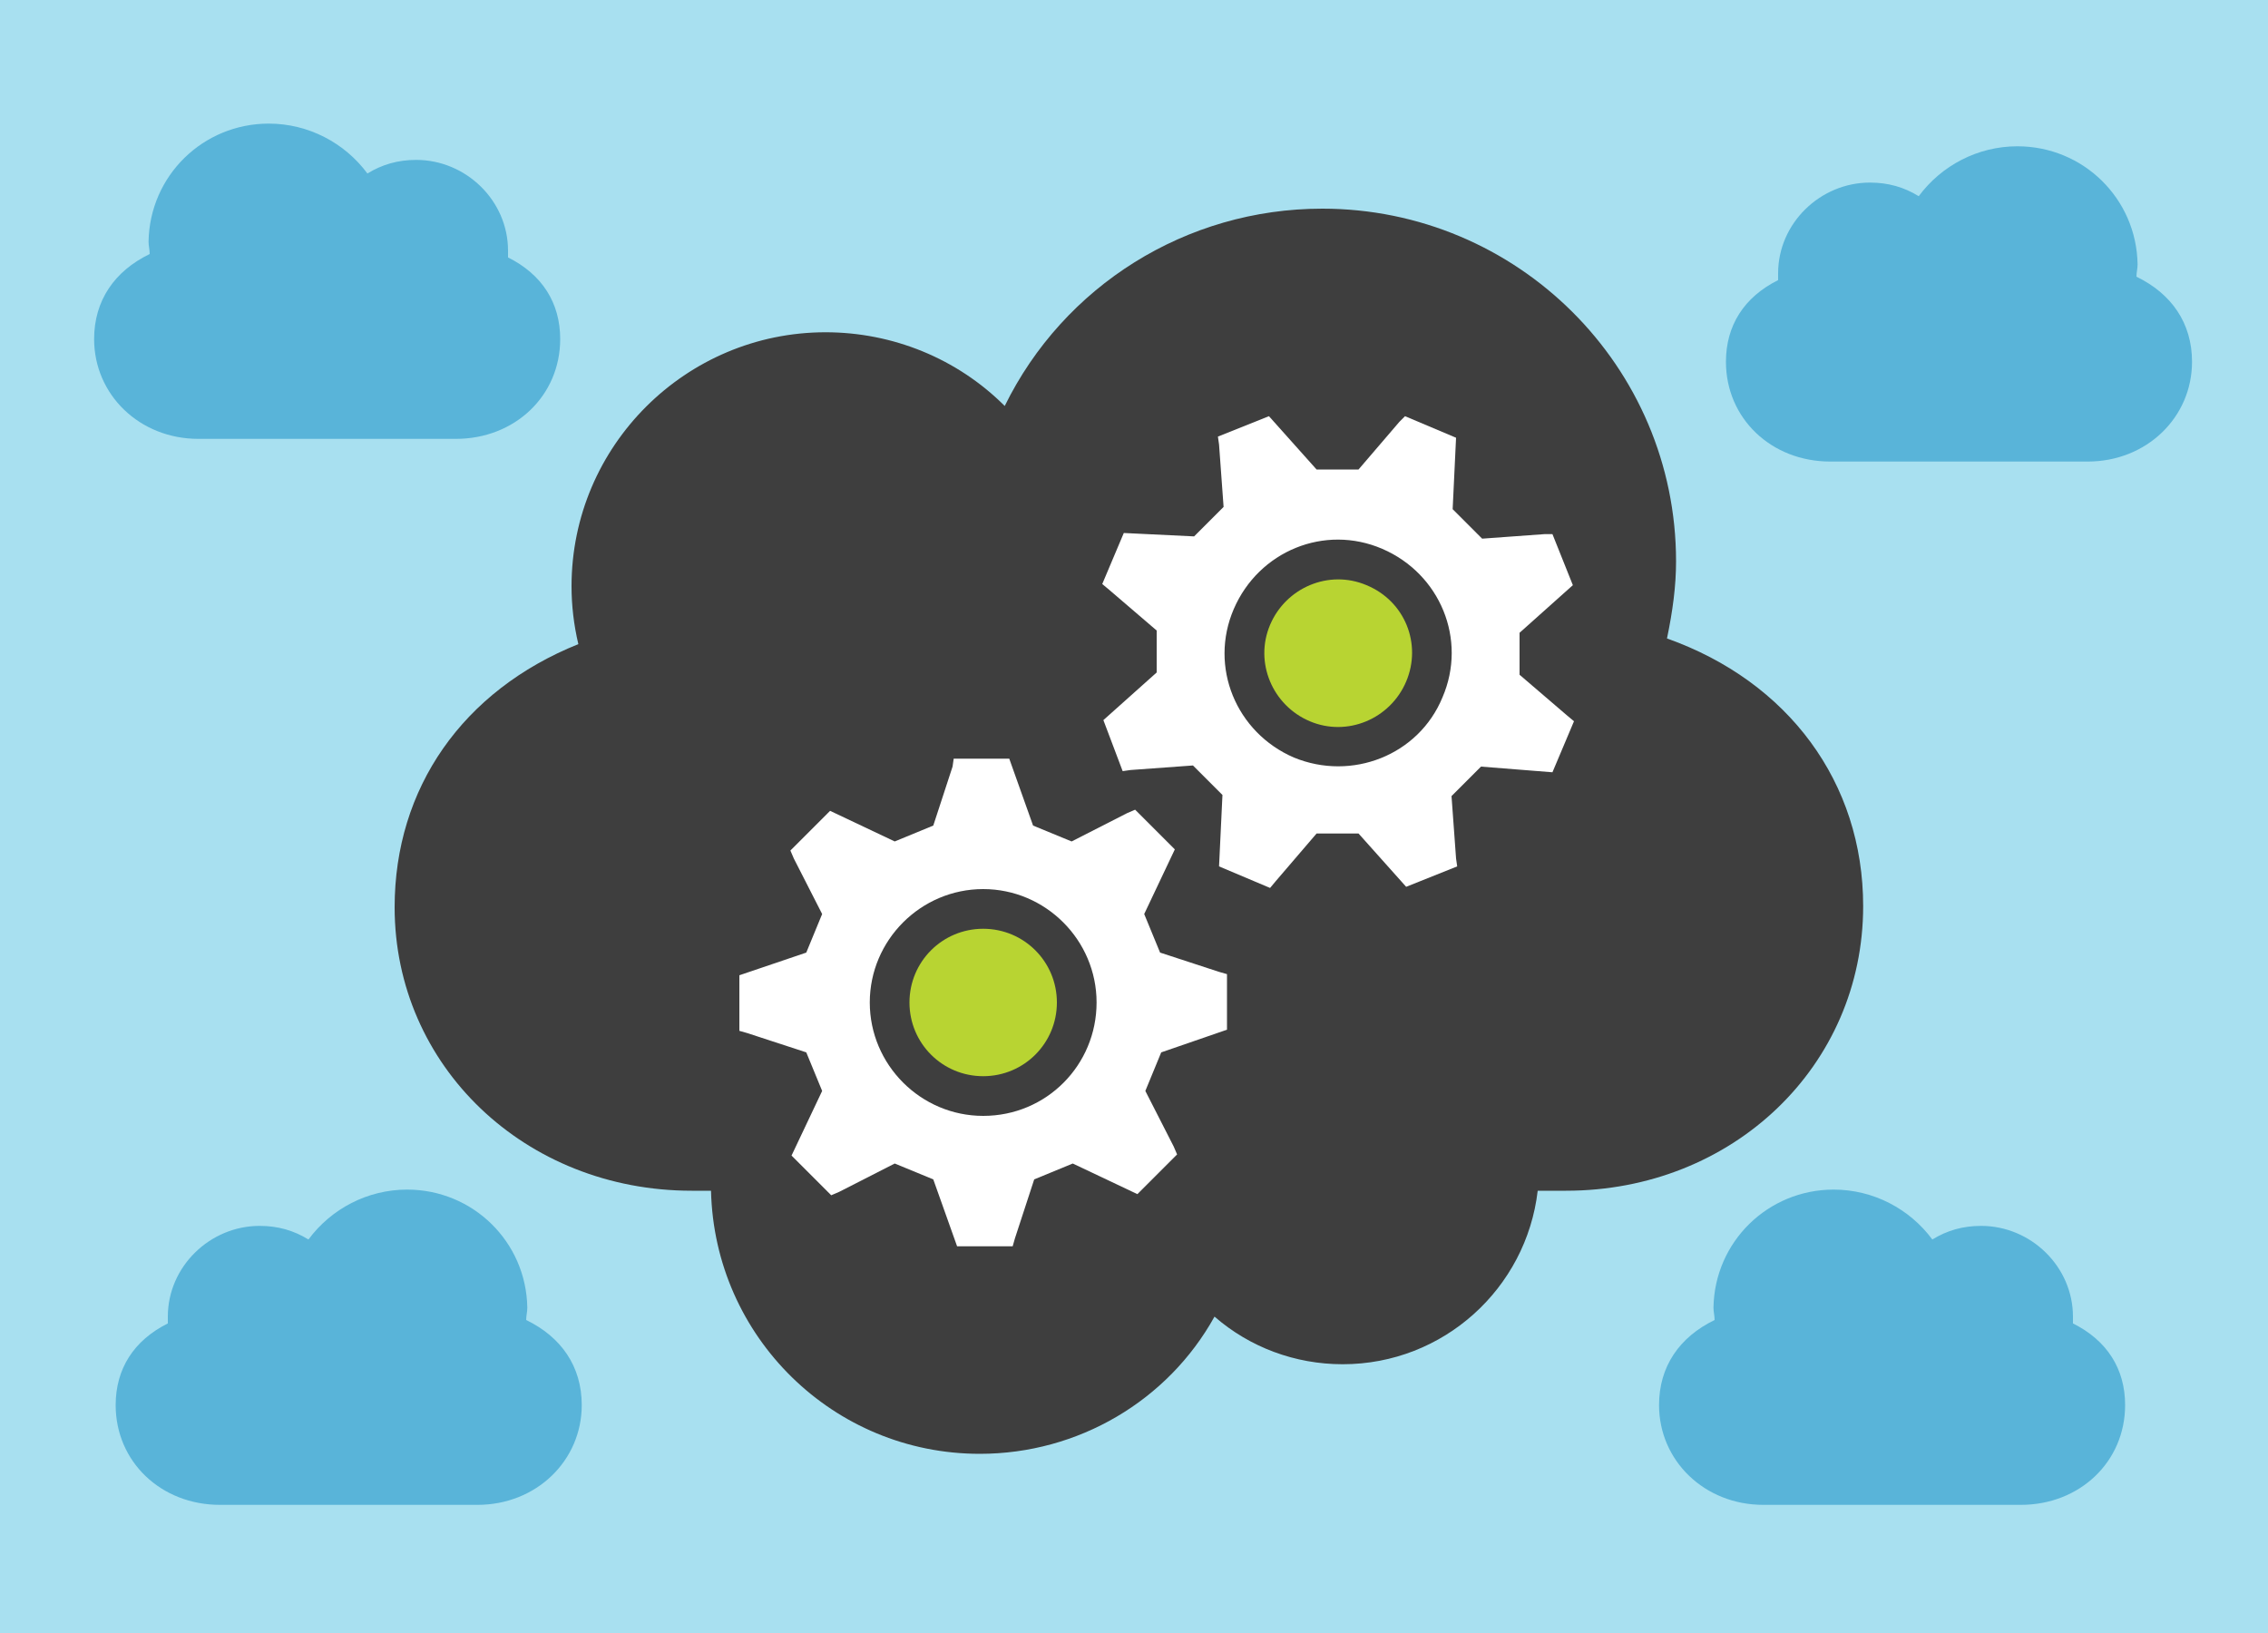
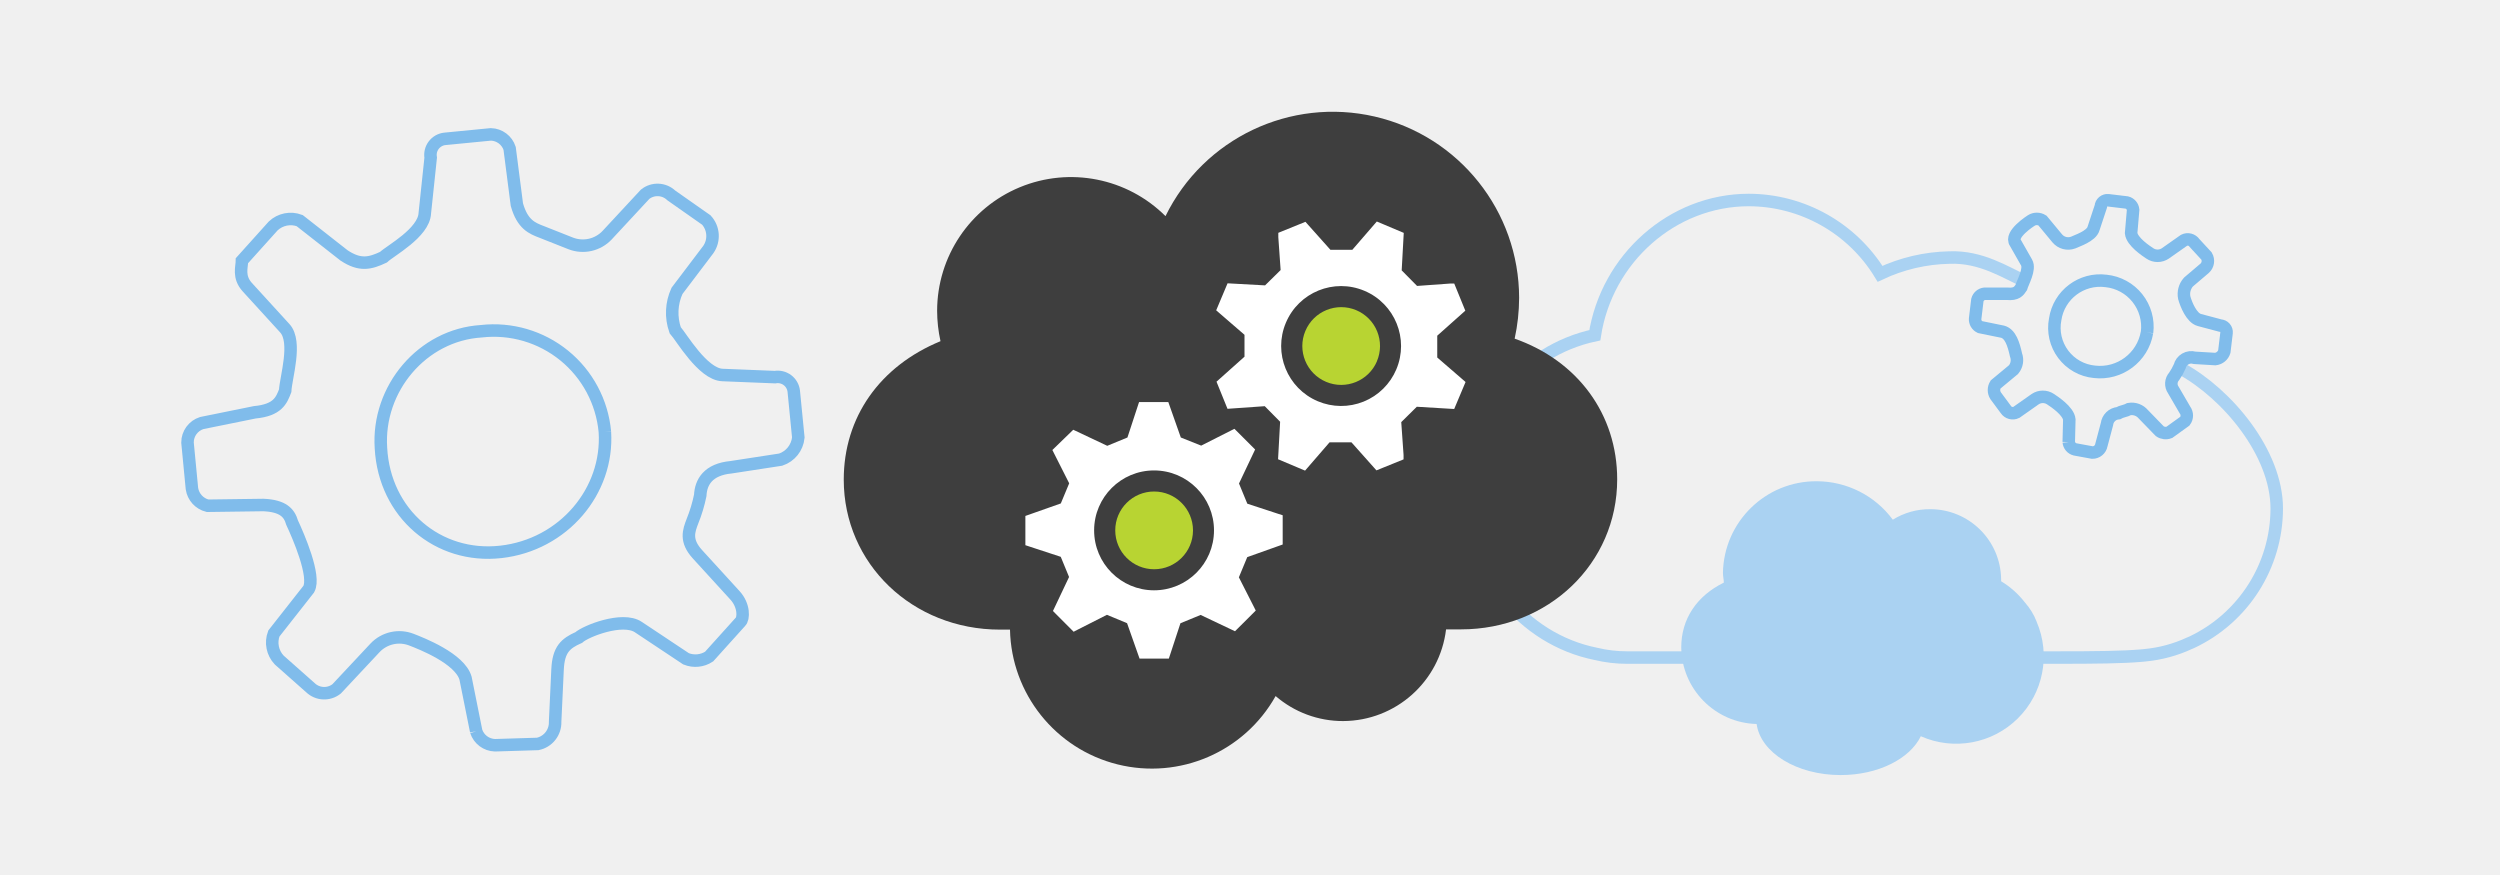
- <svg xmlns="http://www.w3.org/2000/svg" version="1.1" id="Layer_1" x="0px" y="0px" viewBox="0 0 200 144" style="enable-background:new 0 0 200 144;" xml:space="preserve">
-   <style type="text/css">
- 	.st0{opacity:0.3;fill:#B4A0FF;}
- 	.st1{fill:#E6E6E6;}
- 	.st2{fill:#2E2E2E;}
- 	.st3{fill:#08BBF1;}
- 	.st4{fill:#5D5F5E;}
- 	.st5{fill:#0BC8F4;}
- 	.st6{fill:#FFFFFF;}
- 	.st7{opacity:0.3;fill:#FFF100;}
- 	.st8{fill:#721481;}
- 	.st9{fill:#00BCF2;}
- 	.st10{opacity:0.3;fill:#00BCF2;}
- 	.st11{fill:#3E3E3E;}
- 	.st12{fill:#B8D432;}
- 	.st13{fill:#59B4D9;}
- 	.st14{opacity:0.3;fill:#BAD80A;}
- 	.st15{fill:#4889A8;}
- 	.st16{fill:#929090;}
- 	.st17{fill:#96BBCD;}
- 	.st18{fill:#3A5C71;}
- 	.st19{fill:#FAB516;}
- 	.st20{fill:#F5891F;}
- 	.st21{fill:#CB6D29;}
- 	.st22{fill:#757575;stroke:#757575;stroke-width:2;stroke-miterlimit:10;}
- </style>
-   <rect class="st10" width="200" height="144" />
-   <g>
-     <path class="st11" d="M147,56.3c0.5-2.4,0.8-4.6,0.8-6.8c0-17.2-14-31.1-31.2-31.1c-12,0-22.8,6.8-28,17.4   c-4.2-4.2-9.9-6.5-15.8-6.5c-12.3,0-22.4,10-22.4,22.4c0,1.7,0.2,3.4,0.6,5.1c-10.2,4.1-16.2,12.7-16.2,23.2   C34.8,94,46.3,105,61,105h1.7c0.3,12.9,10.8,23.2,23.7,23.2c8.7,0,16.6-4.7,20.7-12.1c3.1,2.7,7.1,4.2,11.3,4.2   c8.9,0,16.2-6.7,17.2-15.3h2.5c14.7,0,26.2-11,26.2-25.1C164.3,69,157.7,60.1,147,56.3" />
-     <path class="st6" d="M136.9,68.1l1.9-4.5l-0.6-0.5l-4.2-3.6l0-3.7l4.7-4.2l-1.8-4.5l-0.7,0l-5.5,0.4l-2.6-2.6l0.3-6.3l-4.5-1.9   l-0.5,0.5l-3.6,4.2l-3.7,0l-4.2-4.7l-4.5,1.8l0.1,0.7l0.4,5.5l-2.6,2.6L99.1,47l-1.9,4.5l0.6,0.5l4.2,3.6l0,3.7l-4.7,4.2L99,68   l0.7-0.1l5.5-0.4l2.6,2.6l-0.3,6.3l4.5,1.9l0.5-0.6l3.6-4.2l3.7,0l4.2,4.7l4.5-1.8l-0.1-0.7l-0.4-5.5l2.6-2.6L136.9,68.1z    M114.1,66.8c-5.1-2.2-7.5-8-5.3-13.1c2.2-5.1,8-7.5,13.1-5.3c5.1,2.2,7.5,8,5.3,13.1C125.1,66.6,119.2,68.9,114.1,66.8" />
-     <path class="st6" d="M108.2,90.8v-4.9l-0.7-0.2l-5.2-1.7l-1.4-3.4l2.7-5.7l-3.5-3.5l-0.7,0.3l-4.9,2.5l-3.4-1.4l-2.1-5.9l-4.9,0   L84,67.6l-1.7,5.2l-3.4,1.4l-5.7-2.7L69.7,75l0.3,0.7l2.5,4.9l-1.4,3.4L65.2,86l0,4.9l0.7,0.2l5.2,1.7l1.4,3.4l-2.7,5.7l3.5,3.5   l0.7-0.3l4.9-2.5l3.4,1.4l2.1,5.9l4.9,0l0.2-0.7l1.7-5.2l3.4-1.4l5.7,2.7l3.5-3.5l-0.3-0.7l-2.5-4.9l1.4-3.4L108.2,90.8z    M86.7,98.4c-5.5,0-10-4.5-10-10c0-5.5,4.5-10,10-10c5.5,0,10,4.5,10,10C96.7,93.9,92.3,98.4,86.7,98.4" />
-     <path class="st12" d="M124,60.1c-1.4,3.3-5.2,4.9-8.5,3.5c-3.3-1.4-4.9-5.2-3.5-8.5c1.4-3.3,5.2-4.9,8.5-3.5   C123.9,53,125.4,56.8,124,60.1" />
-     <path class="st12" d="M93.2,88.4c0,3.6-2.9,6.5-6.5,6.5c-3.6,0-6.5-2.9-6.5-6.5c0-3.6,2.9-6.5,6.5-6.5   C90.3,81.9,93.2,84.8,93.2,88.4" />
-   </g>
-   <path class="st13" d="M13.2,22.4c0-0.4-0.1-0.7-0.1-1.1c0.1-5.8,4.8-10.4,10.6-10.4c3.5,0,6.7,1.7,8.7,4.4c1.3-0.8,2.7-1.2,4.3-1.2  c4.4,0,8.1,3.6,8.1,8v0.6c3,1.5,4.6,4,4.6,7.2c0,5-4,8.8-9.2,8.8H17.5c-5.2,0-9.2-3.9-9.2-8.8C8.3,26.5,10.1,23.9,13.2,22.4z" />
-   <path class="st13" d="M151.2,116.4c0-0.4-0.1-0.7-0.1-1.1c0.1-5.8,4.8-10.4,10.6-10.4c3.5,0,6.7,1.7,8.7,4.4  c1.3-0.8,2.7-1.2,4.3-1.2c4.4,0,8.1,3.6,8.1,8v0.6c3,1.5,4.6,4,4.6,7.2c0,5-4,8.8-9.2,8.8h-22.7c-5.2,0-9.2-3.9-9.2-8.8  C146.3,120.5,148.1,117.9,151.2,116.4z" />
-   <path class="st13" d="M188.4,24.4c0-0.4,0.1-0.7,0.1-1.1c-0.1-5.8-4.8-10.4-10.6-10.4c-3.5,0-6.7,1.7-8.7,4.4  c-1.3-0.8-2.7-1.2-4.3-1.2c-4.4,0-8.1,3.6-8.1,8v0.6c-3,1.5-4.6,4-4.6,7.2c0,5,4,8.8,9.2,8.8h22.7c5.2,0,9.2-3.9,9.2-8.8  C193.3,28.5,191.5,25.9,188.4,24.4z" />
-   <path class="st13" d="M46.4,116.4c0-0.4,0.1-0.7,0.1-1.1c-0.1-5.8-4.8-10.4-10.6-10.4c-3.5,0-6.7,1.7-8.7,4.4  c-1.3-0.8-2.7-1.2-4.3-1.2c-4.4,0-8.1,3.6-8.1,8v0.6c-3,1.5-4.6,4-4.6,7.2c0,5,4,8.8,9.2,8.8h22.7c5.2,0,9.2-3.9,9.2-8.8  C51.3,120.5,49.5,117.9,46.4,116.4z" />
+ <svg xmlns="http://www.w3.org/2000/svg" id="ICONS" viewBox="0 0 400 140">
+   <defs>
+     <style>.cls-1,.cls-6{fill:none;stroke-miterlimit:10;stroke-width:2px;}.cls-1{stroke:#aad2f2;}.cls-2{fill:#3e3e3e;}.cls-3{fill:#fff;}.cls-4{fill:#b8d432;}.cls-5{fill:#aad2f2;}.cls-6{stroke:#80bceb;}</style>
+   </defs>
+   <path class="cls-1" d="M349,59c7.32,4,15.28,13.44,15.28,22.37a23.72,23.72,0,0,1-13.61,21.4l-.36.15a21.7,21.7,0,0,1-7,1.91l-.59.06c-3.06.27-7.21.32-13.78.32H260.34a21.35,21.35,0,0,1-5-.59C243.57,102.25,235,91.52,235,79.11s8.55-23,20.17-25.47C257.08,41.36,267.58,32,279.81,32a24.69,24.69,0,0,1,21,11.81,27.28,27.28,0,0,1,11.08-2.6C317,41,320.87,43.6,324,45" />
+   <path class="cls-2" d="M242.34,54.21a31,31,0,0,0,.72-6.55,29.81,29.81,0,0,0-56.58-13.08,21.42,21.42,0,0,0-36.54,15.14,22.78,22.78,0,0,0,.54,4.87c-9.72,4-15.48,12.17-15.48,22.15,0,13.47,11,24,25,24h1.6a22.7,22.7,0,0,0,42.5,10.63,16.47,16.47,0,0,0,10.8,4,16.65,16.65,0,0,0,16.47-14.67h2.38c14,0,25-10.55,25-24,0-10.4-6.3-19-16.5-22.55" />
+   <path class="cls-3" d="M232.67,65.44l1.82-4.32-.53-.46-4-3.46,0-3.49,4.49-4-1.77-4.34-.69,0-5.26.38-2.46-2.49.33-6-4.31-1.82-.46.53-3.46,4-3.5,0-4-4.48-4.34,1.76,0,.7.37,5.26-2.49,2.45-6-.33-1.82,4.32.53.46,4,3.46,0,3.5-4.48,4,1.76,4.34.7-.05,5.26-.37,2.46,2.49-.33,6,4.32,1.82.46-.53,3.46-4,3.5,0,4,4.49,4.34-1.76,0-.7-.37-5.26,2.49-2.46ZM210.85,64.2a9.59,9.59,0,1,1,12.56-5.1,9.58,9.58,0,0,1-12.56,5.1" />
+   <path class="cls-3" d="M205.23,87.12V82.44l-.66-.21-5-1.64-1.33-3.23,2.58-5.44-3.31-3.31-.62.31-4.7,2.38L188.93,70l-2-5.67h-4.68l-.22.67-1.64,5-3.23,1.33-5.44-2.57L168.38,72l.31.62,2.38,4.71-1.34,3.22-5.67,2v4.68l.66.22,5,1.64,1.33,3.23-2.58,5.44,3.31,3.32.62-.32,4.71-2.39,3.22,1.34,2,5.67h4.68l.22-.66,1.64-5,3.23-1.33L197.6,101l3.32-3.31-.31-.62-2.39-4.7,1.34-3.23Zm-20.59,7.33a9.59,9.59,0,1,1,9.6-9.58,9.59,9.59,0,0,1-9.6,9.58" />
+   <path class="cls-4" d="M220.32,57.79A6.22,6.22,0,1,1,217,49.63a6.22,6.22,0,0,1,3.31,8.16" />
+   <path class="cls-4" d="M190.88,84.87a6.22,6.22,0,1,1-6.22-6.23,6.23,6.23,0,0,1,6.22,6.23" />
+   <path class="cls-5" d="M325.86,99.46A10.11,10.11,0,0,0,324,96.41,14,14,0,0,0,320.18,93v-.34a11.34,11.34,0,0,0-11.33-11.19,11.13,11.13,0,0,0-6,1.68A15.16,15.16,0,0,0,290.67,77a14.92,14.92,0,0,0-15,14.68c0,.56.14,1,.14,1.54C271.52,95.32,269,99,269,103.57a12.39,12.39,0,0,0,12.06,12.27c.63,4.58,6.4,8.17,13.44,8.17,6,0,11.07-2.6,12.83-6.21a14,14,0,0,0,18.53-18.33Z" />
+   <path class="cls-6" d="M76.19,117a3.26,3.26,0,0,0,3,2.24l6.84-.21a3.5,3.5,0,0,0,2.79-3.55l.39-8.38c.15-3.15,1.24-4.15,3.39-5.1,1.09-1,7-3.36,9.53-1.67l7.64,5.08a4,4,0,0,0,3.69-.36l5-5.55c.55-.5.64-2.6-.86-4.24l-6-6.57c-2-2.19-1.4-3.74-.81-5.29a23.77,23.77,0,0,0,1.25-4.14c.1-2.1,1.24-4.15,4.93-4.5l7.94-1.22A4.15,4.15,0,0,0,127.73,70L127,62.58a2.58,2.58,0,0,0-3-2.24L115.58,60c-3.15-.14-6.55-6.07-7.55-7.17a8.41,8.41,0,0,1,.29-6.29l5-6.6a3.79,3.79,0,0,0-.31-4.74l-5.6-3.93a3.19,3.19,0,0,0-4.19-.19l-6.08,6.55a5.35,5.35,0,0,1-5.84,1.31L86.7,37.12c-1.55-.59-3.1-1.19-4-4.38l-1.16-9a3.25,3.25,0,0,0-3-2.24l-7.39.72a2.58,2.58,0,0,0-2.24,3l-.94,8.89c-.14,3.14-5.53,6-6.63,7.05-2.14,1-3.74,1.4-6.29-.29l-7.1-5.57a4.08,4.08,0,0,0-4.24.85l-5,5.56c0,1-.64,2.59.86,4.24l6,6.57c2,2.19.16,7.89.06,10-.6,1.55-1.19,3.1-4.88,3.45l-8.48,1.72A3.27,3.27,0,0,0,30,70.8l.71,7.38a3.34,3.34,0,0,0,2.5,2.74l8.93-.12c3.14.14,4.14,1.24,4.6,2.83,1,2.14,3.8,8.58,2.66,10.63l-5.58,7.1a4.07,4.07,0,0,0,.85,4.24l5,4.43a3.19,3.19,0,0,0,4.19.19L60,103.66a5.34,5.34,0,0,1,5.84-1.31c1.55.6,7.74,3,8.65,6.17L76.19,117M96.78,69.09c.61,9.48-6.61,18.08-16.64,19.21S61.51,82.2,60.95,71.67C60.33,62.19,67.56,53.59,77,53A17.84,17.84,0,0,1,96.78,69.09" />
+   <path class="cls-6" d="M331,70.73a1.35,1.35,0,0,0,1,1.17l2.78.51a1.45,1.45,0,0,0,1.44-1.19l.89-3.35a2,2,0,0,1,1.81-1.76c.53-.31,1.21-.35,1.75-.66a2.43,2.43,0,0,1,2.25.82L345.57,69a1.64,1.64,0,0,0,1.52.18l2.5-1.8a1.5,1.5,0,0,0,0-1.79l-1.85-3.18a1.76,1.76,0,0,1,.14-2.21,9.82,9.82,0,0,0,.87-1.56,1.91,1.91,0,0,1,2.39-1.39l3.31.2a1.72,1.72,0,0,0,1.44-1.19l.36-3a1.06,1.06,0,0,0-1-1.17l-3.35-.89c-1.26-.33-2.13-2.52-2.42-3.56a2.92,2.92,0,0,1,.67-2.51l2.61-2.22a1.57,1.57,0,0,0,.29-1.94l-1.92-2.08a1.32,1.32,0,0,0-1.68-.45l-3,2.11a2.21,2.21,0,0,1-2.47,0c-.57-.38-2.87-1.88-3-3.25l.32-3.73a1.34,1.34,0,0,0-1-1.17l-3-.36a1.07,1.07,0,0,0-1.17,1l-1.16,3.51c-.33,1.26-2.76,2-3.29,2.27a2.28,2.28,0,0,1-2.51-.67l-2.38-2.87a1.69,1.69,0,0,0-1.79,0s-3.54,2.22-2.53,3.59L324.25,42c.62,1.06-.63,3.2-.85,4-.38.57-.75,1.15-2.28,1L317.55,47a1.35,1.35,0,0,0-1.17,1l-.36,3a1.38,1.38,0,0,0,.77,1.33l3.62.74c1.26.33,1.77,2,2.15,3.71a2.37,2.37,0,0,1-.4,2.36l-2.87,2.38a1.68,1.68,0,0,0,0,1.78l1.65,2.23a1.32,1.32,0,0,0,1.68.45l3-2.11a2.21,2.21,0,0,1,2.47,0c.57.38,2.87,1.88,3,3.25L331,70.73m12.52-17.54a7.63,7.63,0,0,1-8.4,6.3,7.08,7.08,0,0,1-6.29-8.4,7.28,7.28,0,0,1,8.14-6.14,7.37,7.37,0,0,1,6.56,8.24" />
</svg>
